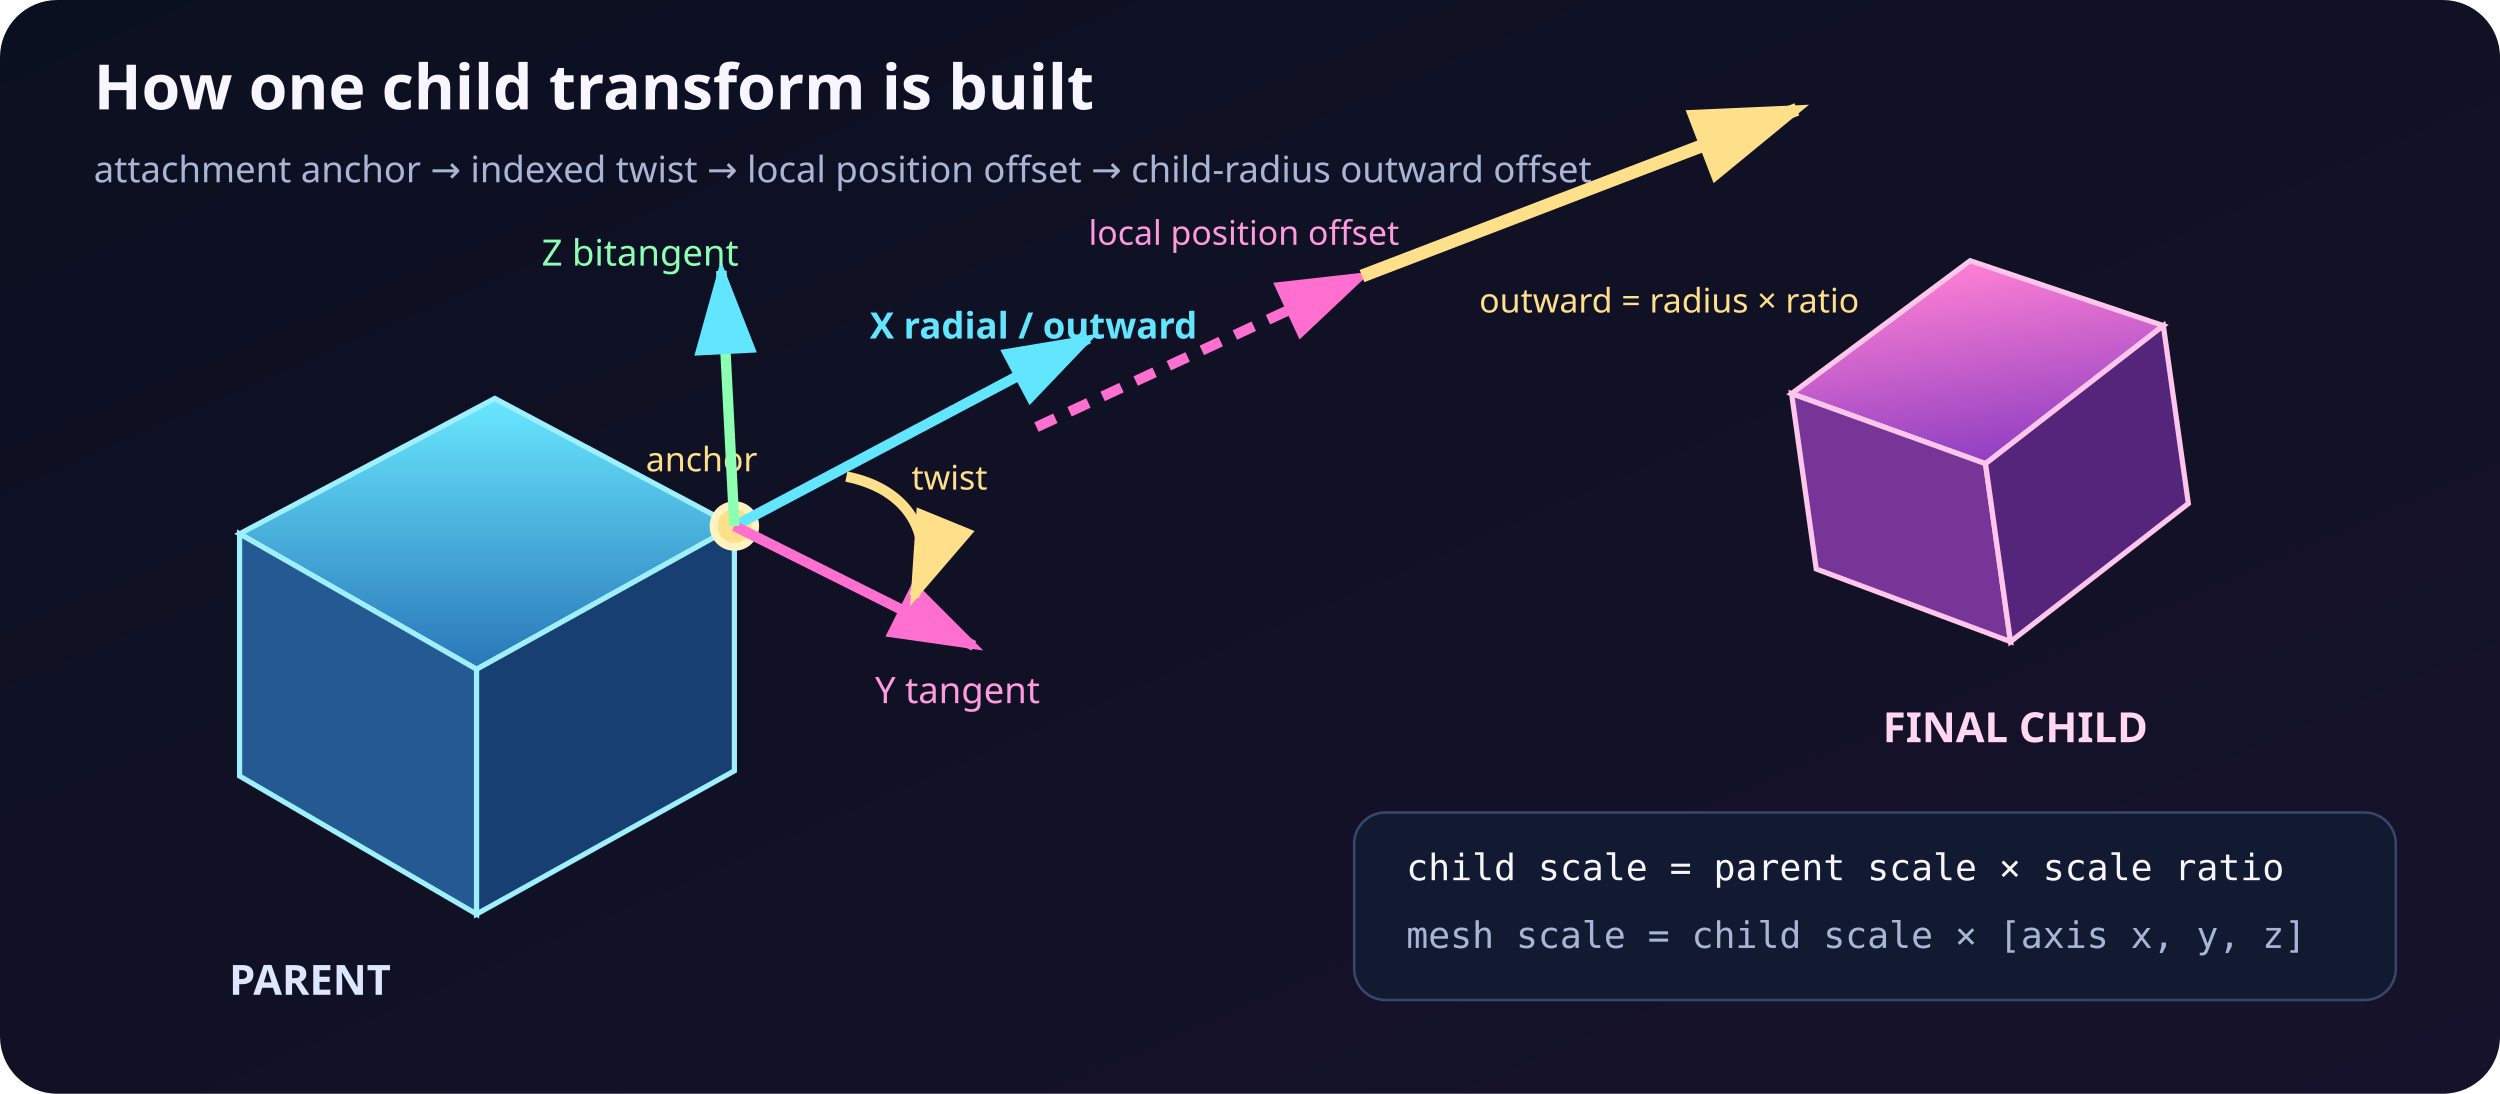
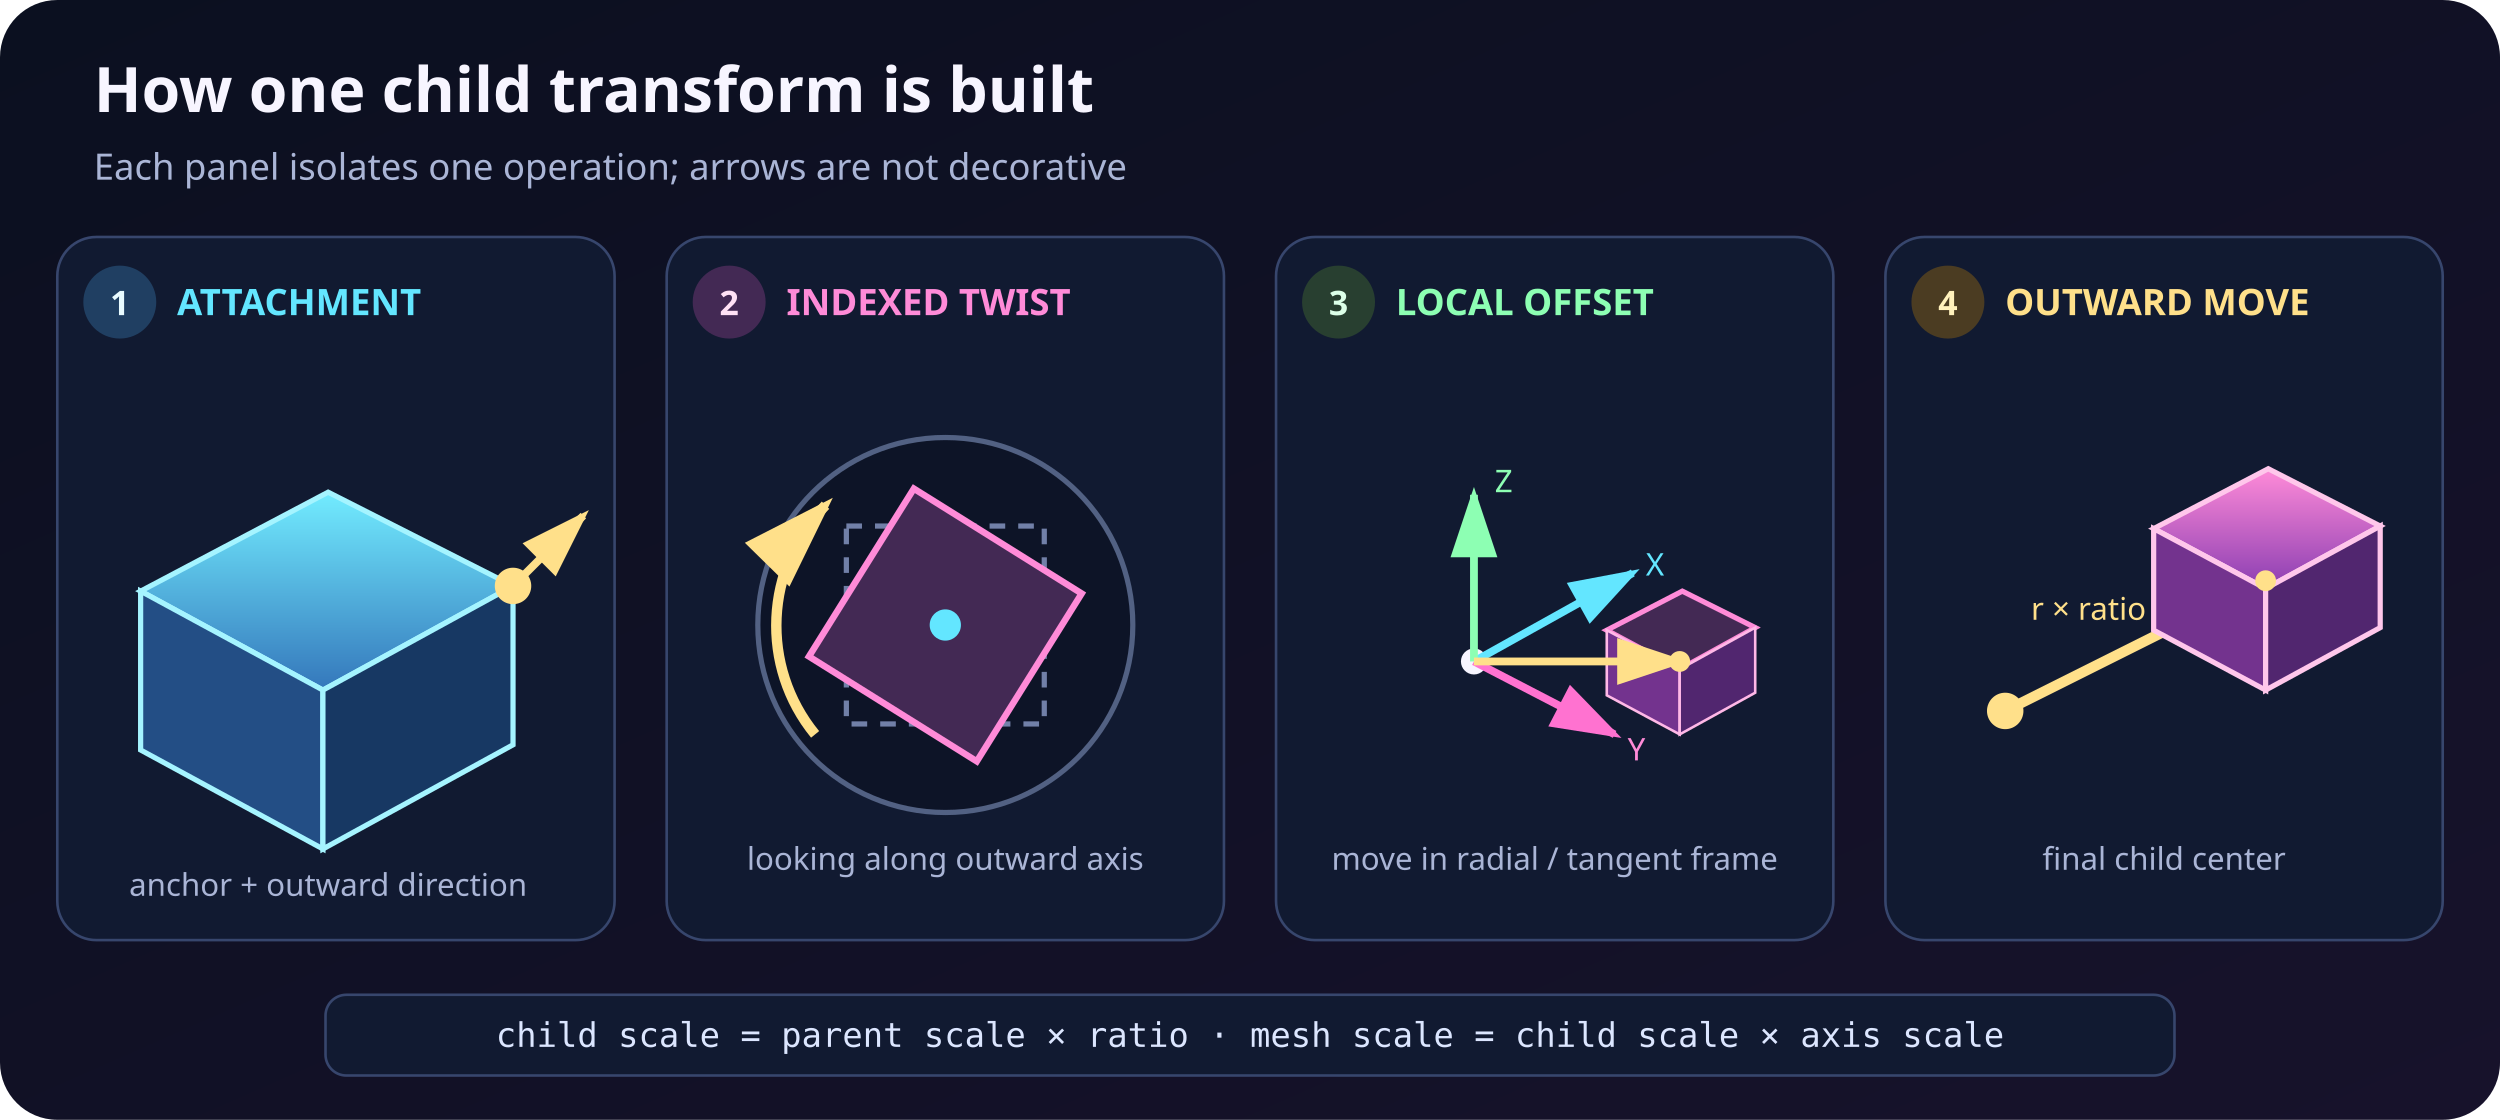
- <svg xmlns="http://www.w3.org/2000/svg" width="960" height="420" viewBox="0 0 960 420" role="img" aria-labelledby="title desc">
+ <svg xmlns="http://www.w3.org/2000/svg" width="960" height="430" viewBox="0 0 960 430" role="img" aria-labelledby="title desc">
  <defs>
    <linearGradient id="bg" x2="1" y2="1">
      <stop stop-color="#0b1020" />
      <stop offset="1" stop-color="#17122b" />
    </linearGradient>
-     <linearGradient id="cube" x2="0" y2="1">
-       <stop stop-color="#69e8ff" />
-       <stop offset="1" stop-color="#2976b8" />
+     <linearGradient id="parent" x2="0" y2="1">
+       <stop stop-color="#72ecff" />
+       <stop offset="1" stop-color="#3477bb" />
    </linearGradient>
    <linearGradient id="child" x2="0" y2="1">
-       <stop stop-color="#ff80d5" />
-       <stop offset="1" stop-color="#8f3ec2" />
+       <stop stop-color="#ff8bd8" />
+       <stop offset="1" stop-color="#8b3eb2" />
    </linearGradient>
-     <marker id="arrow" markerWidth="10" markerHeight="10" refX="8" refY="3" orient="auto">
-       <path d="M0,0 L9,3 L0,6Z" fill="#ffe08a" />
+     <marker id="yellow" markerWidth="9" markerHeight="9" refX="8" refY="3" orient="auto">
+       <path d="M0 0L9 3 0 6Z" fill="#ffe08a" />
    </marker>
-     <marker id="cyan" markerWidth="10" markerHeight="10" refX="8" refY="3" orient="auto">
-       <path d="M0,0 L9,3 L0,6Z" fill="#62e6ff" />
+     <marker id="cyan" markerWidth="9" markerHeight="9" refX="8" refY="3" orient="auto">
+       <path d="M0 0L9 3 0 6Z" fill="#63e6ff" />
    </marker>
-     <marker id="pink" markerWidth="10" markerHeight="10" refX="8" refY="3" orient="auto">
-       <path d="M0,0 L9,3 L0,6Z" fill="#ff6fcf" />
+     <marker id="pink" markerWidth="9" markerHeight="9" refX="8" refY="3" orient="auto">
+       <path d="M0 0L9 3 0 6Z" fill="#ff72d0" />
+     </marker>
+     <marker id="green" markerWidth="9" markerHeight="9" refX="8" refY="3" orient="auto">
+       <path d="M0 0L9 3 0 6Z" fill="#8dffb3" />
    </marker>
  </defs>
-   <rect width="960" height="420" rx="22" fill="url(#bg)" />
-   <text x="36" y="42" fill="#f7f5ff" font-family="system-ui,sans-serif" font-size="24" font-weight="700">How one child transform is built</text>
-   <text x="36" y="70" fill="#aab5d6" font-family="system-ui,sans-serif" font-size="14">attachment anchor → indexed twist → local position offset → child-radius outward offset</text>
-   <g stroke="#9ff0ff" stroke-width="2">
-     <polygon points="92,205 190,153 282,202 183,257" fill="url(#cube)" />
-     <polygon points="92,205 183,257 183,351 92,298" fill="#245a91" />
-     <polygon points="183,257 282,202 282,296 183,351" fill="#183f72" />
+   <rect width="960" height="430" rx="22" fill="url(#bg)" />
+   <text x="36" y="43" fill="#f7f5ff" font-family="system-ui,sans-serif" font-size="24" font-weight="700">How one child transform is built</text>
+   <text x="36" y="69" fill="#aab5d6" font-family="system-ui,sans-serif" font-size="14">Each panel isolates one operation; arrows are not decorative</text>
+   <g fill="#111a31" stroke="#37466d">
+     <rect x="22" y="91" width="214" height="270" rx="15" />
+     <rect x="256" y="91" width="214" height="270" rx="15" />
+     <rect x="490" y="91" width="214" height="270" rx="15" />
+     <rect x="724" y="91" width="214" height="270" rx="15" />
  </g>
-   <circle cx="282" cy="202" r="8" fill="#ffe08a" stroke="#fff3c2" stroke-width="3" />
-   <text x="88" y="382" fill="#dce6ff" font-family="system-ui,sans-serif" font-size="16" font-weight="700">PARENT</text>
-   <text x="248" y="181" fill="#ffe08a" font-family="system-ui,sans-serif" font-size="13">anchor</text>
-   <line x1="282" y1="202" x2="418" y2="130" stroke="#62e6ff" stroke-width="4" marker-end="url(#cyan)" />
-   <text x="334" y="130" fill="#62e6ff" font-family="system-ui,sans-serif" font-size="14" font-weight="700">X radial / outward</text>
-   <line x1="282" y1="202" x2="374" y2="248" stroke="#ff6fcf" stroke-width="4" marker-end="url(#pink)" />
-   <text x="336" y="270" fill="#ff9ade" font-family="system-ui,sans-serif" font-size="14">Y tangent</text>
-   <line x1="282" y1="202" x2="277" y2="104" stroke="#8dffb3" stroke-width="4" marker-end="url(#cyan)" />
-   <text x="208" y="102" fill="#8dffb3" font-family="system-ui,sans-serif" font-size="14">Z bitangent</text>
-   <path d="M325 183 C350 188 360 207 351 229" fill="none" stroke="#ffe08a" stroke-width="4" marker-end="url(#arrow)" />
-   <text x="350" y="188" fill="#ffe08a" font-family="system-ui,sans-serif" font-size="13">twist</text>
-   <path d="M398 164 L523 106" stroke="#ff6fcf" stroke-width="4" stroke-dasharray="8 6" marker-end="url(#pink)" />
-   <text x="418" y="94" fill="#ff9ade" font-family="system-ui,sans-serif" font-size="13">local position offset</text>
-   <path d="M523 106 L690 42" stroke="#ffe08a" stroke-width="5" marker-end="url(#arrow)" />
-   <text x="568" y="120" fill="#ffe08a" font-family="system-ui,sans-serif" font-size="13">outward = radius × ratio</text>
-   <g transform="translate(676 66) rotate(-8)" stroke="#ffc6eb" stroke-width="2">
-     <polygon points="0,86 75,45 145,80 70,123" fill="url(#child)" />
-     <polygon points="0,86 70,123 70,192 0,154" fill="#783598" />
-     <polygon points="70,123 145,80 145,149 70,192" fill="#55257c" />
+   <g font-family="system-ui,sans-serif">
+     <g>
+       <circle cx="46" cy="116" r="14" fill="#203f62" />
+       <text x="46" y="121" text-anchor="middle" fill="#e8fbff" font-size="13" font-weight="700">1</text>
+       <text x="68" y="121" fill="#63e6ff" font-size="14" font-weight="700">ATTACHMENT</text>
+     </g>
+     <g stroke="#a5f4ff" stroke-width="2">
+       <polygon points="54,227 126,189 197,225 124,265" fill="url(#parent)" />
+       <polygon points="54,227 124,265 124,326 54,288" fill="#234e85" />
+       <polygon points="124,265 197,225 197,286 124,326" fill="#173863" />
+     </g>
+     <circle cx="197" cy="225" r="7" fill="#ffe08a" />
+     <text x="126" y="344" text-anchor="middle" fill="#aab5d6" font-size="12">anchor + outward direction</text>
+     <line x1="197" y1="225" x2="224" y2="198" stroke="#ffe08a" stroke-width="3" marker-end="url(#yellow)" />
+     <g>
+       <circle cx="280" cy="116" r="14" fill="#432954" />
+       <text x="280" y="121" text-anchor="middle" fill="#ffe1f5" font-size="13" font-weight="700">2</text>
+       <text x="302" y="121" fill="#ff8bd8" font-size="14" font-weight="700">INDEXED TWIST</text>
+     </g>
+     <circle cx="363" cy="240" r="72" fill="#0d1427" stroke="#526183" stroke-width="2" />
+     <rect x="325" y="202" width="76" height="76" fill="none" stroke="#7180a8" stroke-width="2" stroke-dasharray="6 5" />
+     <rect x="325" y="202" width="76" height="76" fill="#432954" stroke="#ff8bd8" stroke-width="2.5" transform="rotate(32 363 240)" />
+     <circle cx="363" cy="240" r="6" fill="#63e6ff" />
+     <path d="M313 282A66 66 0 0 1 317 194" fill="none" stroke="#ffe08a" stroke-width="4" marker-end="url(#yellow)" />
+     <text x="363" y="334" text-anchor="middle" fill="#aab5d6" font-size="12">looking along outward axis</text>
+     <g>
+       <circle cx="514" cy="116" r="14" fill="#283f30" />
+       <text x="514" y="121" text-anchor="middle" fill="#dcffe8" font-size="13" font-weight="700">3</text>
+       <text x="536" y="121" fill="#8dffb3" font-size="14" font-weight="700">LOCAL OFFSET</text>
+     </g>
+     <circle cx="566" cy="254" r="5" fill="#f7f5ff" />
+     <line x1="566" y1="254" x2="627" y2="220" stroke="#63e6ff" stroke-width="3" marker-end="url(#cyan)" />
+     <line x1="566" y1="254" x2="620" y2="282" stroke="#ff72d0" stroke-width="3" marker-end="url(#pink)" />
+     <line x1="566" y1="254" x2="566" y2="190" stroke="#8dffb3" stroke-width="3" marker-end="url(#green)" />
+     <text x="632" y="221" fill="#63e6ff" font-size="12">X</text>
+     <text x="625" y="292" fill="#ff8bd8" font-size="12">Y</text>
+     <text x="574" y="189" fill="#8dffb3" font-size="12">Z</text>
+     <polygon points="617,242 646,227 674,241 645,257" fill="#432954" stroke="#ff8bd8" stroke-width="2" />
+     <polygon points="617,242 645,257 645,282 617,267" fill="#73338e" stroke="#ffb8e7" />
+     <polygon points="645,257 674,241 674,266 645,282" fill="#51266f" stroke="#ffb8e7" />
+     <line x1="566" y1="254" x2="645" y2="254" stroke="#ffe08a" stroke-width="3" marker-end="url(#yellow)" />
+     <circle cx="645" cy="254" r="4" fill="#ffe08a" />
+     <text x="597" y="334" text-anchor="middle" fill="#aab5d6" font-size="12">move in radial / tangent frame</text>
+     <g>
+       <circle cx="748" cy="116" r="14" fill="#4b3c22" />
+       <text x="748" y="121" text-anchor="middle" fill="#fff1bc" font-size="13" font-weight="700">4</text>
+       <text x="770" y="121" fill="#ffe08a" font-size="14" font-weight="700">OUTWARD MOVE</text>
+     </g>
+     <circle cx="770" cy="273" r="7" fill="#ffe08a" />
+     <line x1="770" y1="273" x2="870" y2="223" stroke="#ffe08a" stroke-width="4" marker-end="url(#yellow)" />
+     <text x="802" y="238" text-anchor="middle" fill="#ffe08a" font-size="12">r × ratio</text>
+     <g stroke="#ffc7eb" stroke-width="2">
+       <polygon points="827,203 871,180 914,202 870,226" fill="url(#child)" />
+       <polygon points="827,203 870,226 870,265 827,242" fill="#73338e" />
+       <polygon points="870,226 914,202 914,241 870,265" fill="#51266f" />
+     </g>
+     <circle cx="870" cy="223" r="4" fill="#ffe08a" />
+     <text x="831" y="334" text-anchor="middle" fill="#aab5d6" font-size="12">final child center</text>
  </g>
-   <text x="723" y="285" fill="#ffd7f1" font-family="system-ui,sans-serif" font-size="16" font-weight="700">FINAL CHILD</text>
-   <rect x="520" y="312" width="400" height="72" rx="12" fill="#111a31" stroke="#37466d" />
-   <text x="540" y="338" fill="#f7f5ff" font-family="ui-monospace,monospace" font-size="14">child scale = parent scale × scale ratio</text>
-   <text x="540" y="364" fill="#aab5d6" font-family="ui-monospace,monospace" font-size="14">mesh scale  = child scale × [axis x, y, z]</text>
+   <rect x="125" y="382" width="710" height="31" rx="8" fill="#111a31" stroke="#37466d" />
+   <text x="480" y="402" text-anchor="middle" fill="#dce6ff" font-family="ui-monospace,monospace" font-size="13">child scale = parent scale × ratio  ·  mesh scale = child scale × axis scale</text>
</svg>
